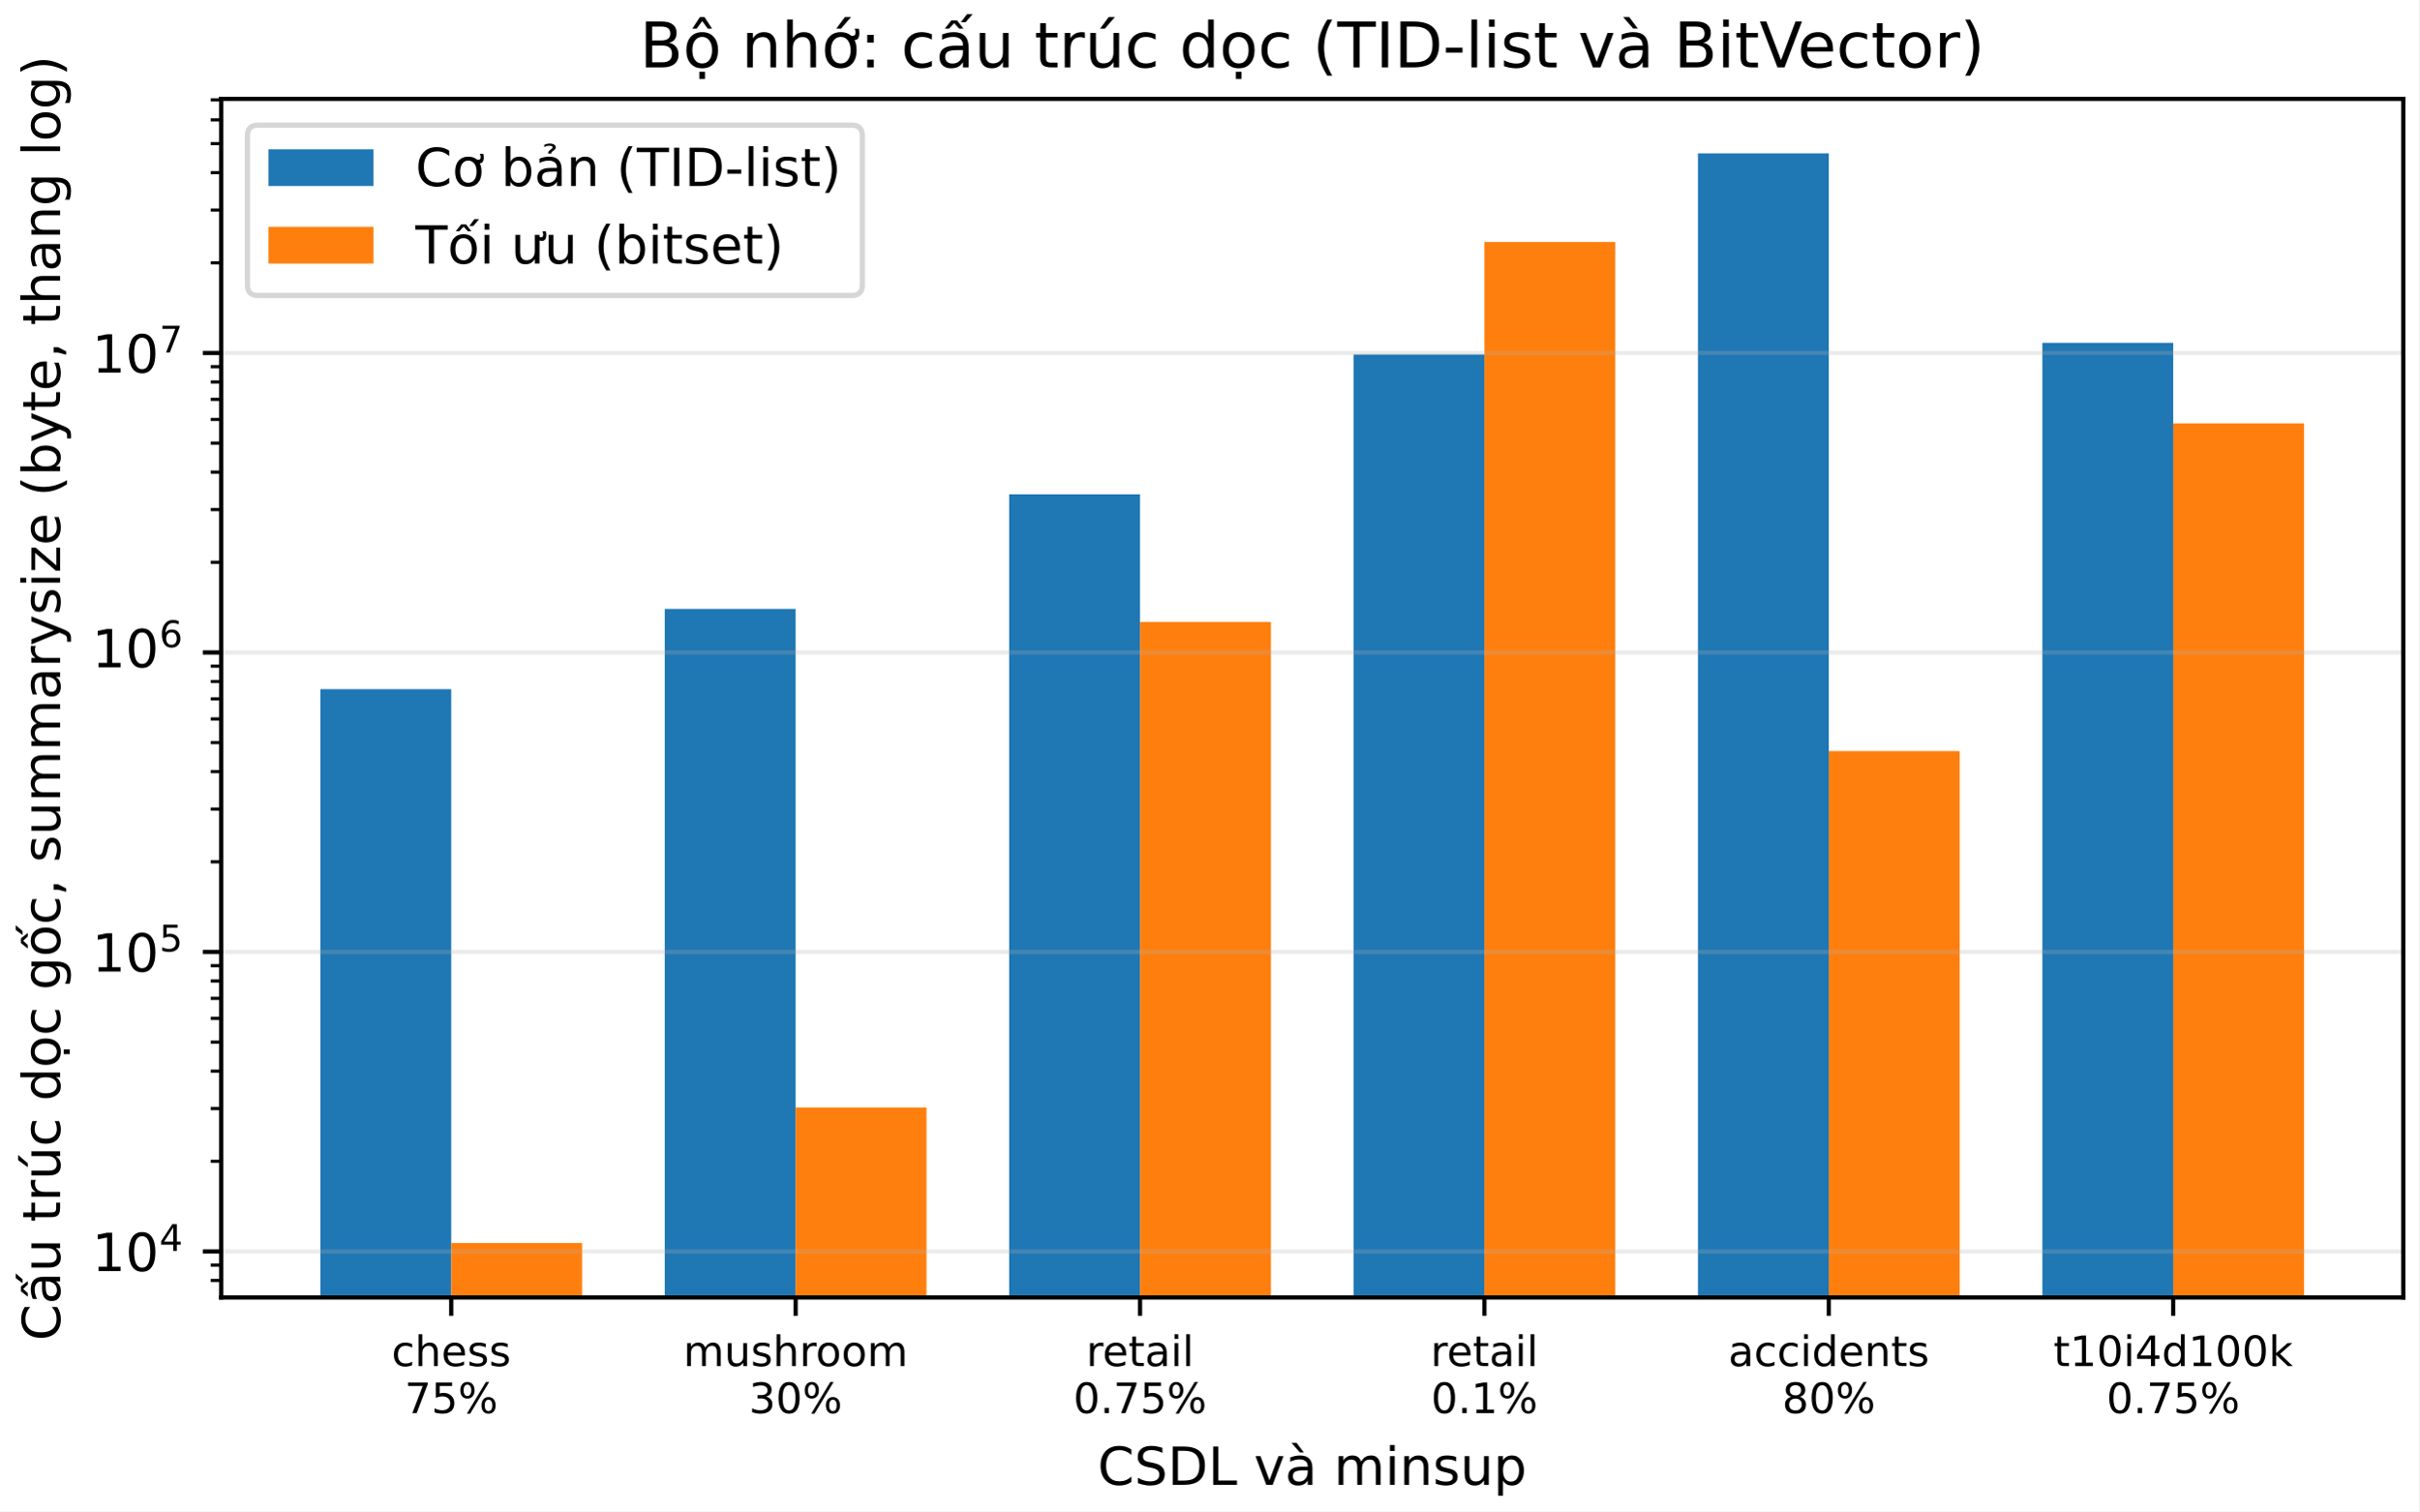
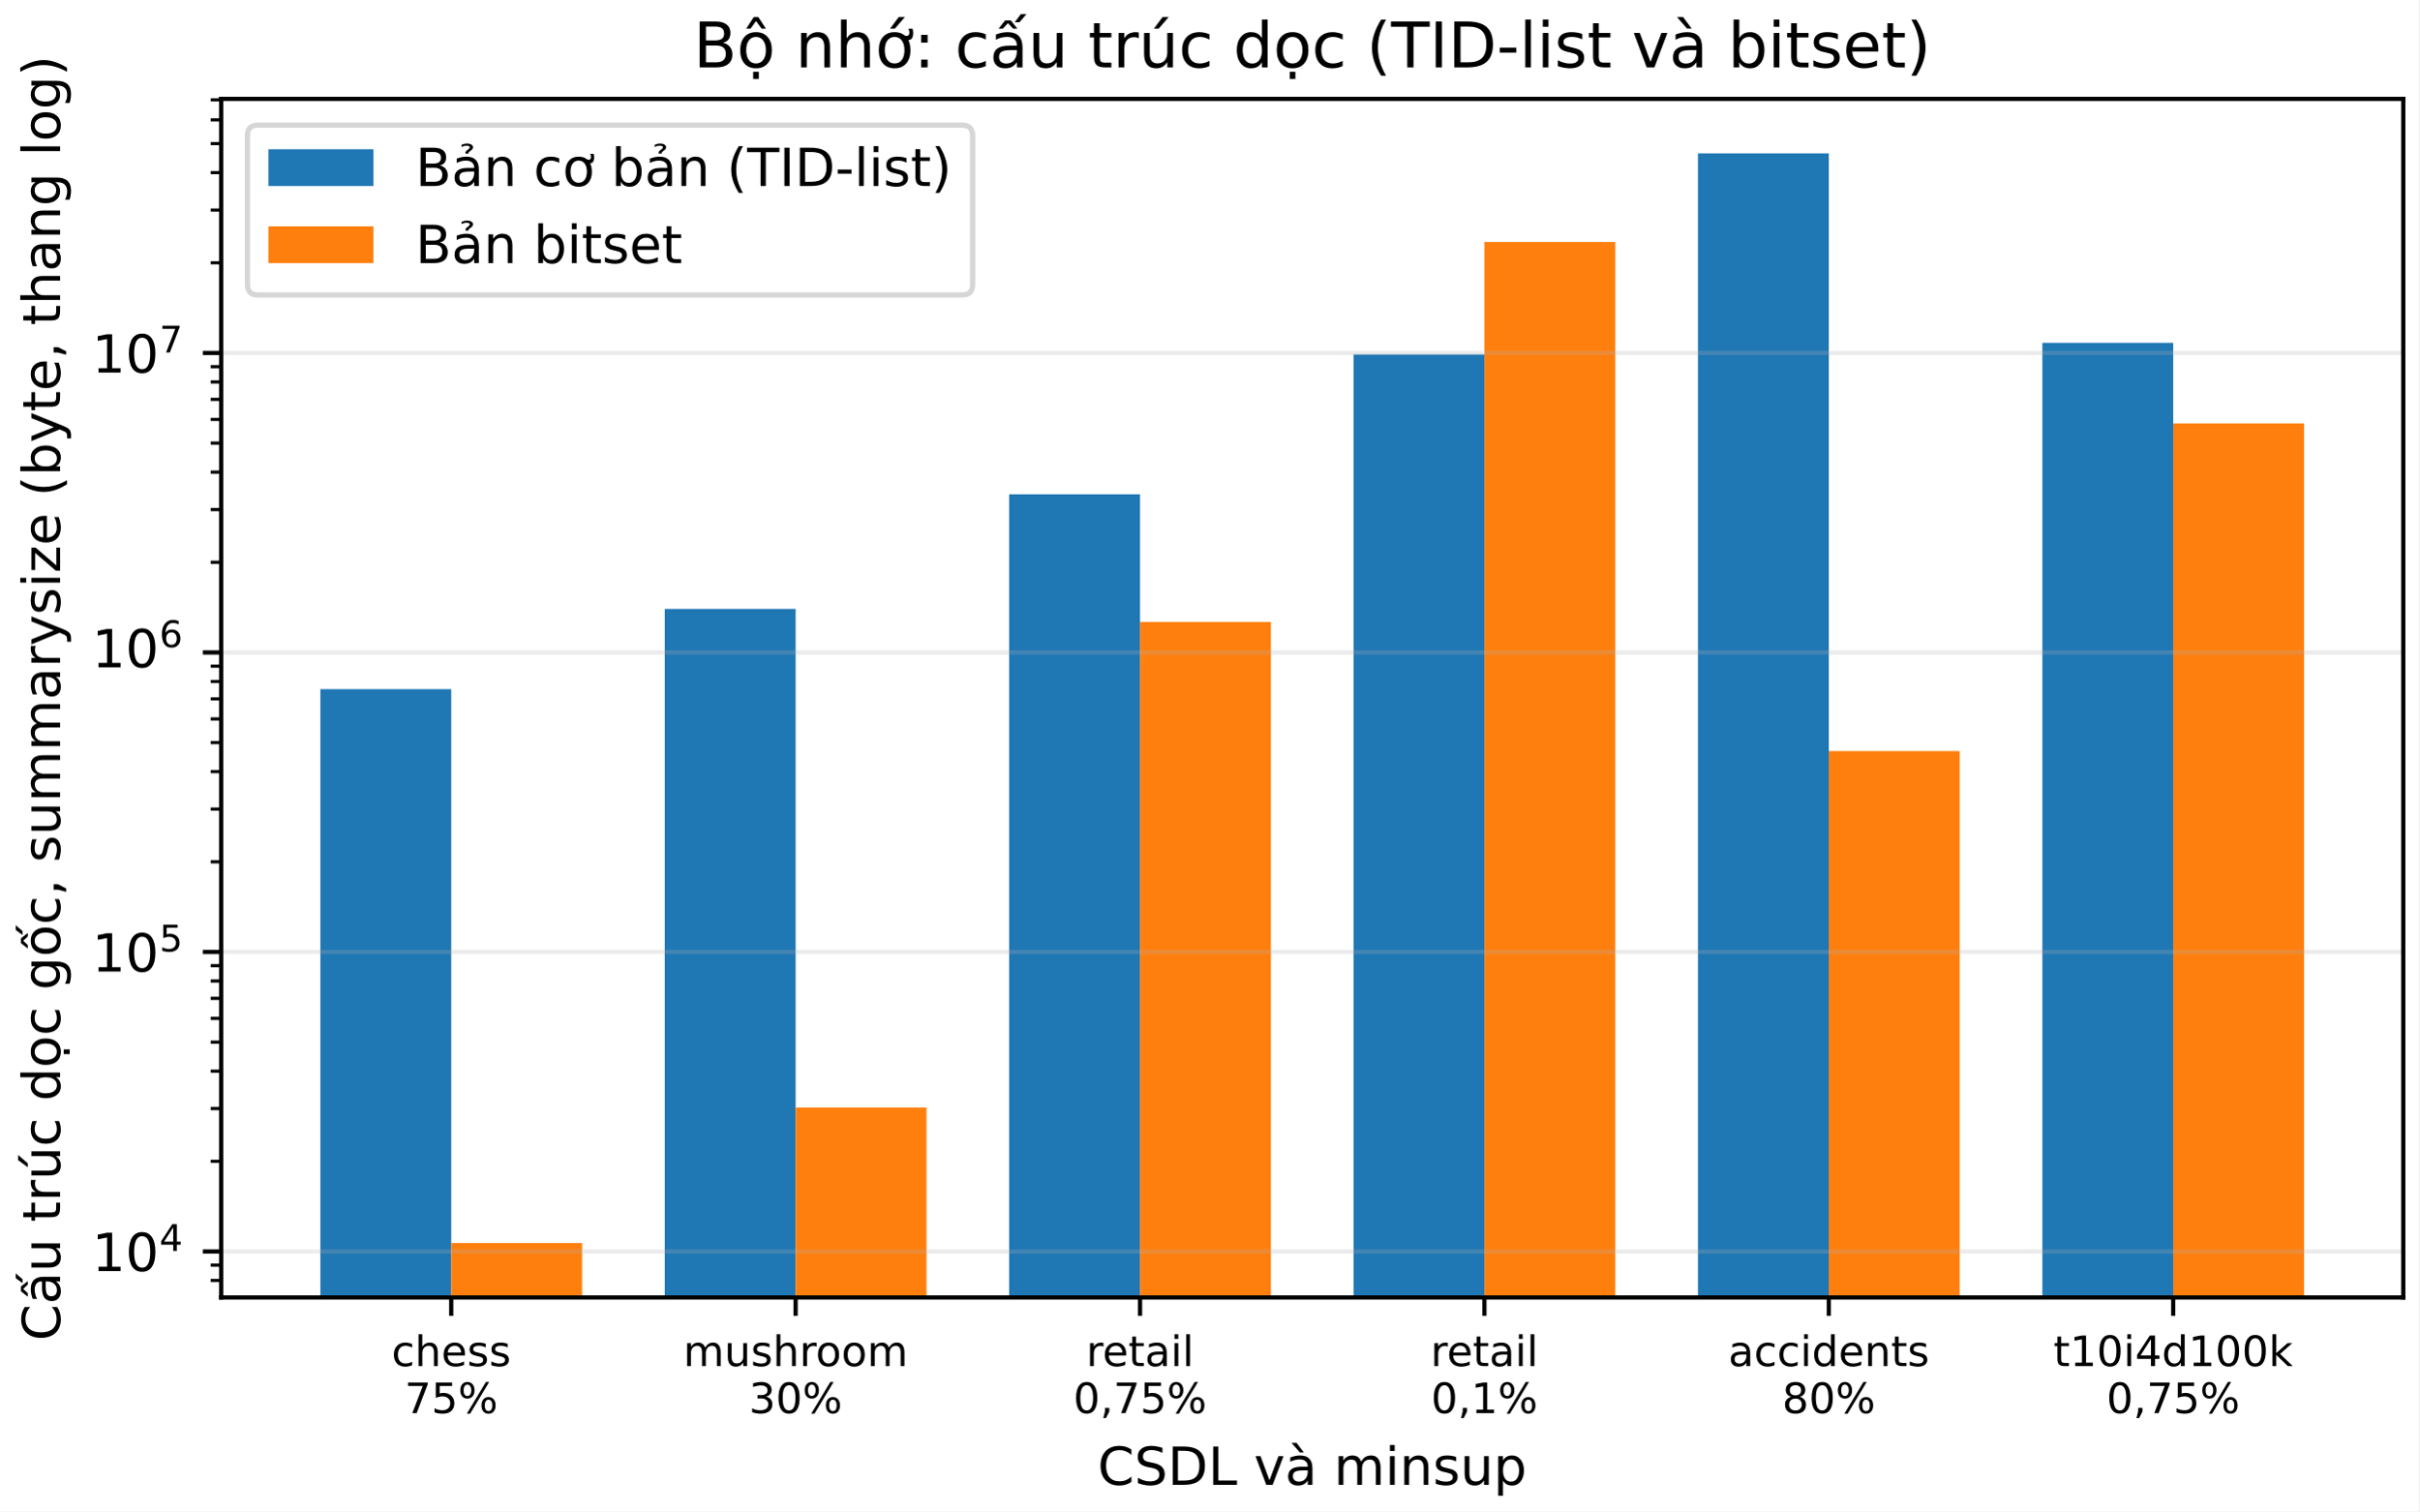
<svg xmlns="http://www.w3.org/2000/svg" xmlns:xlink="http://www.w3.org/1999/xlink" width="460.8pt" height="288pt" viewBox="0 0 460.8 288" version="1.1">
  <defs>
    <style type="text/css">*{stroke-linejoin: round; stroke-linecap: butt}</style>
  </defs>
  <g id="figure_1">
    <g id="patch_1">
      <path d="M 0 288  L 460.8 288  L 460.8 0  L 0 0  z " style="fill: #ffffff" />
    </g>
    <g id="axes_1">
      <g id="patch_2">
        <path d="M 42.131 247.221  L 457.8 247.221  L 457.8 18.844  L 42.131 18.844  z " style="fill: #ffffff" />
      </g>
      <g id="patch_3">
-         <path d="M 61.026 57534.28  L 85.955 57534.28  L 85.955 131.308  L 61.026 131.308  z " clip-path="url(#p049f30eb3d)" style="fill: #1f77b4" />
+         <path d="M 61.026 57534.28  L 85.955 57534.28  L 85.955 131.308  L 61.026 131.308  z " clip-path="url(#pb5c10b0bd9)" style="fill: #1f77b4" />
      </g>
      <g id="patch_4">
-         <path d="M 126.63 57534.28  L 151.559 57534.28  L 151.559 116.026  L 126.63 116.026  z " clip-path="url(#p049f30eb3d)" style="fill: #1f77b4" />
+         <path d="M 126.63 57534.28  L 151.559 57534.28  L 151.559 116.026  L 126.63 116.026  z " clip-path="url(#pb5c10b0bd9)" style="fill: #1f77b4" />
      </g>
      <g id="patch_5">
-         <path d="M 192.234 57534.28  L 217.164 57534.28  L 217.164 94.191  L 192.234 94.191  z " clip-path="url(#p049f30eb3d)" style="fill: #1f77b4" />
+         <path d="M 192.234 57534.28  L 217.164 57534.28  L 217.164 94.191  L 192.234 94.191  z " clip-path="url(#pb5c10b0bd9)" style="fill: #1f77b4" />
      </g>
      <g id="patch_6">
-         <path d="M 257.838 57534.28  L 282.768 57534.28  L 282.768 67.533  L 257.838 67.533  z " clip-path="url(#p049f30eb3d)" style="fill: #1f77b4" />
+         <path d="M 257.838 57534.28  L 282.768 57534.28  L 282.768 67.533  L 257.838 67.533  z " clip-path="url(#pb5c10b0bd9)" style="fill: #1f77b4" />
      </g>
      <g id="patch_7">
-         <path d="M 323.442 57534.28  L 348.372 57534.28  L 348.372 29.225  L 323.442 29.225  z " clip-path="url(#p049f30eb3d)" style="fill: #1f77b4" />
+         <path d="M 323.442 57534.28  L 348.372 57534.28  L 348.372 29.225  L 323.442 29.225  z " clip-path="url(#pb5c10b0bd9)" style="fill: #1f77b4" />
      </g>
      <g id="patch_8">
-         <path d="M 389.047 57534.28  L 413.976 57534.28  L 413.976 65.325  L 389.047 65.325  z " clip-path="url(#p049f30eb3d)" style="fill: #1f77b4" />
+         <path d="M 389.047 57534.28  L 413.976 57534.28  L 413.976 65.325  L 389.047 65.325  z " clip-path="url(#pb5c10b0bd9)" style="fill: #1f77b4" />
      </g>
      <g id="patch_9">
-         <path d="M 85.955 57534.28  L 110.885 57534.28  L 110.885 236.84  L 85.955 236.84  z " clip-path="url(#p049f30eb3d)" style="fill: #ff7f0e" />
+         <path d="M 85.955 57534.28  L 110.885 57534.28  L 110.885 236.84  L 85.955 236.84  z " clip-path="url(#pb5c10b0bd9)" style="fill: #ff7f0e" />
      </g>
      <g id="patch_10">
-         <path d="M 151.559 57534.28  L 176.489 57534.28  L 176.489 211.026  L 151.559 211.026  z " clip-path="url(#p049f30eb3d)" style="fill: #ff7f0e" />
+         <path d="M 151.559 57534.28  L 176.489 57534.28  L 176.489 211.026  L 151.559 211.026  z " clip-path="url(#pb5c10b0bd9)" style="fill: #ff7f0e" />
      </g>
      <g id="patch_11">
-         <path d="M 217.164 57534.28  L 242.093 57534.28  L 242.093 118.51  L 217.164 118.51  z " clip-path="url(#p049f30eb3d)" style="fill: #ff7f0e" />
+         <path d="M 217.164 57534.28  L 242.093 57534.28  L 242.093 118.51  L 217.164 118.51  z " clip-path="url(#pb5c10b0bd9)" style="fill: #ff7f0e" />
      </g>
      <g id="patch_12">
-         <path d="M 282.768 57534.28  L 307.697 57534.28  L 307.697 46.102  L 282.768 46.102  z " clip-path="url(#p049f30eb3d)" style="fill: #ff7f0e" />
+         <path d="M 282.768 57534.28  L 307.697 57534.28  L 307.697 46.102  L 282.768 46.102  z " clip-path="url(#pb5c10b0bd9)" style="fill: #ff7f0e" />
      </g>
      <g id="patch_13">
-         <path d="M 348.372 57534.28  L 373.302 57534.28  L 373.302 143.108  L 348.372 143.108  z " clip-path="url(#p049f30eb3d)" style="fill: #ff7f0e" />
+         <path d="M 348.372 57534.28  L 373.302 57534.28  L 373.302 143.108  L 348.372 143.108  z " clip-path="url(#pb5c10b0bd9)" style="fill: #ff7f0e" />
      </g>
      <g id="patch_14">
-         <path d="M 413.976 57534.28  L 438.906 57534.28  L 438.906 80.669  L 413.976 80.669  z " clip-path="url(#p049f30eb3d)" style="fill: #ff7f0e" />
+         <path d="M 413.976 57534.28  L 438.906 57534.28  L 438.906 80.669  L 413.976 80.669  z " clip-path="url(#pb5c10b0bd9)" style="fill: #ff7f0e" />
      </g>
      <g id="matplotlib.axis_1">
        <g id="xtick_1">
          <g id="line2d_1">
            <defs>
-               <path id="mf7eeae39ce" d="M 0 0  L 0 3.5  " style="stroke: #000000; stroke-width: 0.8" />
+               <path id="mc4149001f4" d="M 0 0  L 0 3.5  " style="stroke: #000000; stroke-width: 0.8" />
            </defs>
            <g>
-               <use xlink:href="#mf7eeae39ce" x="85.955" y="247.221" style="stroke: #000000; stroke-width: 0.8" />
+               <use xlink:href="#mc4149001f4" x="85.955" y="247.221" style="stroke: #000000; stroke-width: 0.8" />
            </g>
          </g>
          <g id="text_1">
            <text style="font-size: 8px; font-family: 'DejaVu Sans', 'Bitstream Vera Sans', 'Computer Modern Sans Serif', 'Lucida Grande', 'Verdana', 'Geneva', 'Lucid', 'Arial', 'Helvetica', 'Avant Garde', sans-serif" transform="translate(74.59198 260.2996)">chess</text>
            <text style="font-size: 8px; font-family: 'DejaVu Sans', 'Bitstream Vera Sans', 'Computer Modern Sans Serif', 'Lucida Grande', 'Verdana', 'Geneva', 'Lucid', 'Arial', 'Helvetica', 'Avant Garde', sans-serif" transform="translate(77.06448 269.2579)">75%</text>
          </g>
        </g>
        <g id="xtick_2">
          <g id="line2d_2">
            <g>
-               <use xlink:href="#mf7eeae39ce" x="151.559" y="247.221" style="stroke: #000000; stroke-width: 0.8" />
+               <use xlink:href="#mc4149001f4" x="151.559" y="247.221" style="stroke: #000000; stroke-width: 0.8" />
            </g>
          </g>
          <g id="text_2">
            <text style="font-size: 8px; font-family: 'DejaVu Sans', 'Bitstream Vera Sans', 'Computer Modern Sans Serif', 'Lucida Grande', 'Verdana', 'Geneva', 'Lucid', 'Arial', 'Helvetica', 'Avant Garde', sans-serif" transform="translate(130.1637 260.2996)">mushroom</text>
            <text style="font-size: 8px; font-family: 'DejaVu Sans', 'Bitstream Vera Sans', 'Computer Modern Sans Serif', 'Lucida Grande', 'Verdana', 'Geneva', 'Lucid', 'Arial', 'Helvetica', 'Avant Garde', sans-serif" transform="translate(142.6687 269.2579)">30%</text>
          </g>
        </g>
        <g id="xtick_3">
          <g id="line2d_3">
            <g>
-               <use xlink:href="#mf7eeae39ce" x="217.164" y="247.221" style="stroke: #000000; stroke-width: 0.8" />
+               <use xlink:href="#mc4149001f4" x="217.164" y="247.221" style="stroke: #000000; stroke-width: 0.8" />
            </g>
          </g>
          <g id="text_3">
            <text style="font-size: 8px; font-family: 'DejaVu Sans', 'Bitstream Vera Sans', 'Computer Modern Sans Serif', 'Lucida Grande', 'Verdana', 'Geneva', 'Lucid', 'Arial', 'Helvetica', 'Avant Garde', sans-serif" transform="translate(206.906 260.2996)">retail</text>
-             <text style="font-size: 8px; font-family: 'DejaVu Sans', 'Bitstream Vera Sans', 'Computer Modern Sans Serif', 'Lucida Grande', 'Verdana', 'Geneva', 'Lucid', 'Arial', 'Helvetica', 'Avant Garde', sans-serif" transform="translate(204.4566 269.2579)">0.75%</text>
+             <text style="font-size: 8px; font-family: 'DejaVu Sans', 'Bitstream Vera Sans', 'Computer Modern Sans Serif', 'Lucida Grande', 'Verdana', 'Geneva', 'Lucid', 'Arial', 'Helvetica', 'Avant Garde', sans-serif" transform="translate(204.4566 269.2579)">0,75%</text>
          </g>
        </g>
        <g id="xtick_4">
          <g id="line2d_4">
            <g>
-               <use xlink:href="#mf7eeae39ce" x="282.768" y="247.221" style="stroke: #000000; stroke-width: 0.8" />
+               <use xlink:href="#mc4149001f4" x="282.768" y="247.221" style="stroke: #000000; stroke-width: 0.8" />
            </g>
          </g>
          <g id="text_4">
            <text style="font-size: 8px; font-family: 'DejaVu Sans', 'Bitstream Vera Sans', 'Computer Modern Sans Serif', 'Lucida Grande', 'Verdana', 'Geneva', 'Lucid', 'Arial', 'Helvetica', 'Avant Garde', sans-serif" transform="translate(272.5102 260.2996)">retail</text>
-             <text style="font-size: 8px; font-family: 'DejaVu Sans', 'Bitstream Vera Sans', 'Computer Modern Sans Serif', 'Lucida Grande', 'Verdana', 'Geneva', 'Lucid', 'Arial', 'Helvetica', 'Avant Garde', sans-serif" transform="translate(272.6059 269.2579)">0.1%</text>
+             <text style="font-size: 8px; font-family: 'DejaVu Sans', 'Bitstream Vera Sans', 'Computer Modern Sans Serif', 'Lucida Grande', 'Verdana', 'Geneva', 'Lucid', 'Arial', 'Helvetica', 'Avant Garde', sans-serif" transform="translate(272.6059 269.2579)">0,1%</text>
          </g>
        </g>
        <g id="xtick_5">
          <g id="line2d_5">
            <g>
-               <use xlink:href="#mf7eeae39ce" x="348.372" y="247.221" style="stroke: #000000; stroke-width: 0.8" />
+               <use xlink:href="#mc4149001f4" x="348.372" y="247.221" style="stroke: #000000; stroke-width: 0.8" />
            </g>
          </g>
          <g id="text_5">
            <text style="font-size: 8px; font-family: 'DejaVu Sans', 'Bitstream Vera Sans', 'Computer Modern Sans Serif', 'Lucida Grande', 'Verdana', 'Geneva', 'Lucid', 'Arial', 'Helvetica', 'Avant Garde', sans-serif" transform="translate(329.2232 260.2996)">accidents</text>
            <text style="font-size: 8px; font-family: 'DejaVu Sans', 'Bitstream Vera Sans', 'Computer Modern Sans Serif', 'Lucida Grande', 'Verdana', 'Geneva', 'Lucid', 'Arial', 'Helvetica', 'Avant Garde', sans-serif" transform="translate(339.4813 269.2579)">80%</text>
          </g>
        </g>
        <g id="xtick_6">
          <g id="line2d_6">
            <g>
-               <use xlink:href="#mf7eeae39ce" x="413.976" y="247.221" style="stroke: #000000; stroke-width: 0.8" />
+               <use xlink:href="#mc4149001f4" x="413.976" y="247.221" style="stroke: #000000; stroke-width: 0.8" />
            </g>
          </g>
          <g id="text_6">
            <text style="font-size: 8px; font-family: 'DejaVu Sans', 'Bitstream Vera Sans', 'Computer Modern Sans Serif', 'Lucida Grande', 'Verdana', 'Geneva', 'Lucid', 'Arial', 'Helvetica', 'Avant Garde', sans-serif" transform="translate(391.1711 260.2996)">t10i4d100k</text>
-             <text style="font-size: 8px; font-family: 'DejaVu Sans', 'Bitstream Vera Sans', 'Computer Modern Sans Serif', 'Lucida Grande', 'Verdana', 'Geneva', 'Lucid', 'Arial', 'Helvetica', 'Avant Garde', sans-serif" transform="translate(401.2693 269.2579)">0.75%</text>
+             <text style="font-size: 8px; font-family: 'DejaVu Sans', 'Bitstream Vera Sans', 'Computer Modern Sans Serif', 'Lucida Grande', 'Verdana', 'Geneva', 'Lucid', 'Arial', 'Helvetica', 'Avant Garde', sans-serif" transform="translate(401.2693 269.2579)">0,75%</text>
          </g>
        </g>
        <g id="text_7">
          <text style="font-size: 10px; font-family: 'DejaVu Sans', 'Bitstream Vera Sans', 'Computer Modern Sans Serif', 'Lucida Grande', 'Verdana', 'Geneva', 'Lucid', 'Arial', 'Helvetica', 'Avant Garde', sans-serif; text-anchor: middle" x="249.966" y="282.92" transform="rotate(-0 249.9656 282.9201)">CSDL và minsup</text>
        </g>
      </g>
      <g id="matplotlib.axis_2">
        <g id="ytick_1">
          <g id="line2d_7">
-             <path d="M 42.131 238.452  L 457.8 238.452  " clip-path="url(#p049f30eb3d)" style="fill: none; stroke: #b0b0b0; stroke-opacity: 0.25; stroke-width: 0.8; stroke-linecap: square" />
+             <path d="M 42.131 238.452  L 457.8 238.452  " clip-path="url(#pb5c10b0bd9)" style="fill: none; stroke: #b0b0b0; stroke-opacity: 0.25; stroke-width: 0.8; stroke-linecap: square" />
          </g>
          <g id="line2d_8">
            <defs>
-               <path id="md2421a5727" d="M 0 0  L -3.5 0  " style="stroke: #000000; stroke-width: 0.8" />
+               <path id="md8e208efdf" d="M 0 0  L -3.5 0  " style="stroke: #000000; stroke-width: 0.8" />
            </defs>
            <g>
-               <use xlink:href="#md2421a5727" x="42.131" y="238.452" style="stroke: #000000; stroke-width: 0.8" />
+               <use xlink:href="#md8e208efdf" x="42.131" y="238.452" style="stroke: #000000; stroke-width: 0.8" />
            </g>
          </g>
          <g id="text_8">
            <g transform="translate(17.53149 242.2513)">
              <text>
                <tspan x="0" y="-0.064" style="font-size: 10px; font-family: 'DejaVu Sans'">1</tspan>
                <tspan x="6.362" y="-0.064" style="font-size: 10px; font-family: 'DejaVu Sans'">0</tspan>
                <tspan x="12.82" y="-3.892" style="font-size: 7px; font-family: 'DejaVu Sans'">4</tspan>
              </text>
            </g>
          </g>
        </g>
        <g id="ytick_2">
          <g id="line2d_9">
-             <path d="M 42.131 181.384  L 457.8 181.384  " clip-path="url(#p049f30eb3d)" style="fill: none; stroke: #b0b0b0; stroke-opacity: 0.25; stroke-width: 0.8; stroke-linecap: square" />
+             <path d="M 42.131 181.384  L 457.8 181.384  " clip-path="url(#pb5c10b0bd9)" style="fill: none; stroke: #b0b0b0; stroke-opacity: 0.25; stroke-width: 0.8; stroke-linecap: square" />
          </g>
          <g id="line2d_10">
            <g>
-               <use xlink:href="#md2421a5727" x="42.131" y="181.384" style="stroke: #000000; stroke-width: 0.8" />
+               <use xlink:href="#md8e208efdf" x="42.131" y="181.384" style="stroke: #000000; stroke-width: 0.8" />
            </g>
          </g>
          <g id="text_9">
            <g transform="translate(17.53149 185.1837)">
              <text>
                <tspan x="0" y="-0.064" style="font-size: 10px; font-family: 'DejaVu Sans'">1</tspan>
                <tspan x="6.362" y="-0.064" style="font-size: 10px; font-family: 'DejaVu Sans'">0</tspan>
                <tspan x="12.82" y="-3.892" style="font-size: 7px; font-family: 'DejaVu Sans'">5</tspan>
              </text>
            </g>
          </g>
        </g>
        <g id="ytick_3">
          <g id="line2d_11">
-             <path d="M 42.131 124.317  L 457.8 124.317  " clip-path="url(#p049f30eb3d)" style="fill: none; stroke: #b0b0b0; stroke-opacity: 0.25; stroke-width: 0.8; stroke-linecap: square" />
+             <path d="M 42.131 124.317  L 457.8 124.317  " clip-path="url(#pb5c10b0bd9)" style="fill: none; stroke: #b0b0b0; stroke-opacity: 0.25; stroke-width: 0.8; stroke-linecap: square" />
          </g>
          <g id="line2d_12">
            <g>
-               <use xlink:href="#md2421a5727" x="42.131" y="124.317" style="stroke: #000000; stroke-width: 0.8" />
+               <use xlink:href="#md8e208efdf" x="42.131" y="124.317" style="stroke: #000000; stroke-width: 0.8" />
            </g>
          </g>
          <g id="text_10">
            <g transform="translate(17.53149 128.1161)">
              <text>
                <tspan x="0" y="-0.977" style="font-size: 10px; font-family: 'DejaVu Sans'">1</tspan>
                <tspan x="6.362" y="-0.977" style="font-size: 10px; font-family: 'DejaVu Sans'">0</tspan>
                <tspan x="12.82" y="-4.805" style="font-size: 7px; font-family: 'DejaVu Sans'">6</tspan>
              </text>
            </g>
          </g>
        </g>
        <g id="ytick_4">
          <g id="line2d_13">
-             <path d="M 42.131 67.249  L 457.8 67.249  " clip-path="url(#p049f30eb3d)" style="fill: none; stroke: #b0b0b0; stroke-opacity: 0.25; stroke-width: 0.8; stroke-linecap: square" />
+             <path d="M 42.131 67.249  L 457.8 67.249  " clip-path="url(#pb5c10b0bd9)" style="fill: none; stroke: #b0b0b0; stroke-opacity: 0.25; stroke-width: 0.8; stroke-linecap: square" />
          </g>
          <g id="line2d_14">
            <g>
-               <use xlink:href="#md2421a5727" x="42.131" y="67.249" style="stroke: #000000; stroke-width: 0.8" />
+               <use xlink:href="#md8e208efdf" x="42.131" y="67.249" style="stroke: #000000; stroke-width: 0.8" />
            </g>
          </g>
          <g id="text_11">
            <g transform="translate(17.53149 71.04858)">
              <text>
                <tspan x="0" y="-0.064" style="font-size: 10px; font-family: 'DejaVu Sans'">1</tspan>
                <tspan x="6.362" y="-0.064" style="font-size: 10px; font-family: 'DejaVu Sans'">0</tspan>
                <tspan x="12.82" y="-3.892" style="font-size: 7px; font-family: 'DejaVu Sans'">7</tspan>
              </text>
            </g>
          </g>
        </g>
        <g id="ytick_5">
          <g id="line2d_15">
            <defs>
-               <path id="mc7cfaf59d2" d="M 0 0  L -2 0  " style="stroke: #000000; stroke-width: 0.6" />
+               <path id="ma355548809" d="M 0 0  L -2 0  " style="stroke: #000000; stroke-width: 0.6" />
            </defs>
            <g>
-               <use xlink:href="#mc7cfaf59d2" x="42.131" y="243.982" style="stroke: #000000; stroke-width: 0.6" />
+               <use xlink:href="#ma355548809" x="42.131" y="243.982" style="stroke: #000000; stroke-width: 0.6" />
            </g>
          </g>
        </g>
        <g id="ytick_6">
          <g id="line2d_16">
            <g>
-               <use xlink:href="#mc7cfaf59d2" x="42.131" y="241.063" style="stroke: #000000; stroke-width: 0.6" />
+               <use xlink:href="#ma355548809" x="42.131" y="241.063" style="stroke: #000000; stroke-width: 0.6" />
            </g>
          </g>
        </g>
        <g id="ytick_7">
          <g id="line2d_17">
            <g>
-               <use xlink:href="#mc7cfaf59d2" x="42.131" y="221.273" style="stroke: #000000; stroke-width: 0.6" />
+               <use xlink:href="#ma355548809" x="42.131" y="221.273" style="stroke: #000000; stroke-width: 0.6" />
            </g>
          </g>
        </g>
        <g id="ytick_8">
          <g id="line2d_18">
            <g>
-               <use xlink:href="#mc7cfaf59d2" x="42.131" y="211.224" style="stroke: #000000; stroke-width: 0.6" />
+               <use xlink:href="#ma355548809" x="42.131" y="211.224" style="stroke: #000000; stroke-width: 0.6" />
            </g>
          </g>
        </g>
        <g id="ytick_9">
          <g id="line2d_19">
            <g>
-               <use xlink:href="#mc7cfaf59d2" x="42.131" y="204.094" style="stroke: #000000; stroke-width: 0.6" />
+               <use xlink:href="#ma355548809" x="42.131" y="204.094" style="stroke: #000000; stroke-width: 0.6" />
            </g>
          </g>
        </g>
        <g id="ytick_10">
          <g id="line2d_20">
            <g>
-               <use xlink:href="#mc7cfaf59d2" x="42.131" y="198.564" style="stroke: #000000; stroke-width: 0.6" />
+               <use xlink:href="#ma355548809" x="42.131" y="198.564" style="stroke: #000000; stroke-width: 0.6" />
            </g>
          </g>
        </g>
        <g id="ytick_11">
          <g id="line2d_21">
            <g>
-               <use xlink:href="#mc7cfaf59d2" x="42.131" y="194.045" style="stroke: #000000; stroke-width: 0.6" />
+               <use xlink:href="#ma355548809" x="42.131" y="194.045" style="stroke: #000000; stroke-width: 0.6" />
            </g>
          </g>
        </g>
        <g id="ytick_12">
          <g id="line2d_22">
            <g>
-               <use xlink:href="#mc7cfaf59d2" x="42.131" y="190.224" style="stroke: #000000; stroke-width: 0.6" />
+               <use xlink:href="#ma355548809" x="42.131" y="190.224" style="stroke: #000000; stroke-width: 0.6" />
            </g>
          </g>
        </g>
        <g id="ytick_13">
          <g id="line2d_23">
            <g>
-               <use xlink:href="#mc7cfaf59d2" x="42.131" y="186.915" style="stroke: #000000; stroke-width: 0.6" />
+               <use xlink:href="#ma355548809" x="42.131" y="186.915" style="stroke: #000000; stroke-width: 0.6" />
            </g>
          </g>
        </g>
        <g id="ytick_14">
          <g id="line2d_24">
            <g>
-               <use xlink:href="#mc7cfaf59d2" x="42.131" y="183.996" style="stroke: #000000; stroke-width: 0.6" />
+               <use xlink:href="#ma355548809" x="42.131" y="183.996" style="stroke: #000000; stroke-width: 0.6" />
            </g>
          </g>
        </g>
        <g id="ytick_15">
          <g id="line2d_25">
            <g>
-               <use xlink:href="#mc7cfaf59d2" x="42.131" y="164.205" style="stroke: #000000; stroke-width: 0.6" />
+               <use xlink:href="#ma355548809" x="42.131" y="164.205" style="stroke: #000000; stroke-width: 0.6" />
            </g>
          </g>
        </g>
        <g id="ytick_16">
          <g id="line2d_26">
            <g>
-               <use xlink:href="#mc7cfaf59d2" x="42.131" y="154.156" style="stroke: #000000; stroke-width: 0.6" />
+               <use xlink:href="#ma355548809" x="42.131" y="154.156" style="stroke: #000000; stroke-width: 0.6" />
            </g>
          </g>
        </g>
        <g id="ytick_17">
          <g id="line2d_27">
            <g>
-               <use xlink:href="#mc7cfaf59d2" x="42.131" y="147.026" style="stroke: #000000; stroke-width: 0.6" />
+               <use xlink:href="#ma355548809" x="42.131" y="147.026" style="stroke: #000000; stroke-width: 0.6" />
            </g>
          </g>
        </g>
        <g id="ytick_18">
          <g id="line2d_28">
            <g>
-               <use xlink:href="#mc7cfaf59d2" x="42.131" y="141.496" style="stroke: #000000; stroke-width: 0.6" />
+               <use xlink:href="#ma355548809" x="42.131" y="141.496" style="stroke: #000000; stroke-width: 0.6" />
            </g>
          </g>
        </g>
        <g id="ytick_19">
          <g id="line2d_29">
            <g>
-               <use xlink:href="#mc7cfaf59d2" x="42.131" y="136.977" style="stroke: #000000; stroke-width: 0.6" />
+               <use xlink:href="#ma355548809" x="42.131" y="136.977" style="stroke: #000000; stroke-width: 0.6" />
            </g>
          </g>
        </g>
        <g id="ytick_20">
          <g id="line2d_30">
            <g>
-               <use xlink:href="#mc7cfaf59d2" x="42.131" y="133.157" style="stroke: #000000; stroke-width: 0.6" />
+               <use xlink:href="#ma355548809" x="42.131" y="133.157" style="stroke: #000000; stroke-width: 0.6" />
            </g>
          </g>
        </g>
        <g id="ytick_21">
          <g id="line2d_31">
            <g>
-               <use xlink:href="#mc7cfaf59d2" x="42.131" y="129.847" style="stroke: #000000; stroke-width: 0.6" />
+               <use xlink:href="#ma355548809" x="42.131" y="129.847" style="stroke: #000000; stroke-width: 0.6" />
            </g>
          </g>
        </g>
        <g id="ytick_22">
          <g id="line2d_32">
            <g>
-               <use xlink:href="#mc7cfaf59d2" x="42.131" y="126.928" style="stroke: #000000; stroke-width: 0.6" />
+               <use xlink:href="#ma355548809" x="42.131" y="126.928" style="stroke: #000000; stroke-width: 0.6" />
            </g>
          </g>
        </g>
        <g id="ytick_23">
          <g id="line2d_33">
            <g>
-               <use xlink:href="#mc7cfaf59d2" x="42.131" y="107.138" style="stroke: #000000; stroke-width: 0.6" />
+               <use xlink:href="#ma355548809" x="42.131" y="107.138" style="stroke: #000000; stroke-width: 0.6" />
            </g>
          </g>
        </g>
        <g id="ytick_24">
          <g id="line2d_34">
            <g>
-               <use xlink:href="#mc7cfaf59d2" x="42.131" y="97.089" style="stroke: #000000; stroke-width: 0.6" />
+               <use xlink:href="#ma355548809" x="42.131" y="97.089" style="stroke: #000000; stroke-width: 0.6" />
            </g>
          </g>
        </g>
        <g id="ytick_25">
          <g id="line2d_35">
            <g>
-               <use xlink:href="#mc7cfaf59d2" x="42.131" y="89.959" style="stroke: #000000; stroke-width: 0.6" />
+               <use xlink:href="#ma355548809" x="42.131" y="89.959" style="stroke: #000000; stroke-width: 0.6" />
            </g>
          </g>
        </g>
        <g id="ytick_26">
          <g id="line2d_36">
            <g>
-               <use xlink:href="#mc7cfaf59d2" x="42.131" y="84.428" style="stroke: #000000; stroke-width: 0.6" />
+               <use xlink:href="#ma355548809" x="42.131" y="84.428" style="stroke: #000000; stroke-width: 0.6" />
            </g>
          </g>
        </g>
        <g id="ytick_27">
          <g id="line2d_37">
            <g>
-               <use xlink:href="#mc7cfaf59d2" x="42.131" y="79.91" style="stroke: #000000; stroke-width: 0.6" />
+               <use xlink:href="#ma355548809" x="42.131" y="79.91" style="stroke: #000000; stroke-width: 0.6" />
            </g>
          </g>
        </g>
        <g id="ytick_28">
          <g id="line2d_38">
            <g>
-               <use xlink:href="#mc7cfaf59d2" x="42.131" y="76.089" style="stroke: #000000; stroke-width: 0.6" />
+               <use xlink:href="#ma355548809" x="42.131" y="76.089" style="stroke: #000000; stroke-width: 0.6" />
            </g>
          </g>
        </g>
        <g id="ytick_29">
          <g id="line2d_39">
            <g>
-               <use xlink:href="#mc7cfaf59d2" x="42.131" y="72.78" style="stroke: #000000; stroke-width: 0.6" />
+               <use xlink:href="#ma355548809" x="42.131" y="72.78" style="stroke: #000000; stroke-width: 0.6" />
            </g>
          </g>
        </g>
        <g id="ytick_30">
          <g id="line2d_40">
            <g>
-               <use xlink:href="#mc7cfaf59d2" x="42.131" y="69.861" style="stroke: #000000; stroke-width: 0.6" />
+               <use xlink:href="#ma355548809" x="42.131" y="69.861" style="stroke: #000000; stroke-width: 0.6" />
            </g>
          </g>
        </g>
        <g id="ytick_31">
          <g id="line2d_41">
            <g>
-               <use xlink:href="#mc7cfaf59d2" x="42.131" y="50.07" style="stroke: #000000; stroke-width: 0.6" />
+               <use xlink:href="#ma355548809" x="42.131" y="50.07" style="stroke: #000000; stroke-width: 0.6" />
            </g>
          </g>
        </g>
        <g id="ytick_32">
          <g id="line2d_42">
            <g>
-               <use xlink:href="#mc7cfaf59d2" x="42.131" y="40.021" style="stroke: #000000; stroke-width: 0.6" />
+               <use xlink:href="#ma355548809" x="42.131" y="40.021" style="stroke: #000000; stroke-width: 0.6" />
            </g>
          </g>
        </g>
        <g id="ytick_33">
          <g id="line2d_43">
            <g>
-               <use xlink:href="#mc7cfaf59d2" x="42.131" y="32.891" style="stroke: #000000; stroke-width: 0.6" />
+               <use xlink:href="#ma355548809" x="42.131" y="32.891" style="stroke: #000000; stroke-width: 0.6" />
            </g>
          </g>
        </g>
        <g id="ytick_34">
          <g id="line2d_44">
            <g>
-               <use xlink:href="#mc7cfaf59d2" x="42.131" y="27.361" style="stroke: #000000; stroke-width: 0.6" />
+               <use xlink:href="#ma355548809" x="42.131" y="27.361" style="stroke: #000000; stroke-width: 0.6" />
            </g>
          </g>
        </g>
        <g id="ytick_35">
          <g id="line2d_45">
            <g>
-               <use xlink:href="#mc7cfaf59d2" x="42.131" y="22.842" style="stroke: #000000; stroke-width: 0.6" />
+               <use xlink:href="#ma355548809" x="42.131" y="22.842" style="stroke: #000000; stroke-width: 0.6" />
            </g>
          </g>
        </g>
        <g id="ytick_36">
          <g id="line2d_46">
            <g>
-               <use xlink:href="#mc7cfaf59d2" x="42.131" y="19.022" style="stroke: #000000; stroke-width: 0.6" />
+               <use xlink:href="#ma355548809" x="42.131" y="19.022" style="stroke: #000000; stroke-width: 0.6" />
            </g>
          </g>
        </g>
        <g id="text_12">
          <text style="font-size: 10px; font-family: 'DejaVu Sans', 'Bitstream Vera Sans', 'Computer Modern Sans Serif', 'Lucida Grande', 'Verdana', 'Geneva', 'Lucid', 'Arial', 'Helvetica', 'Avant Garde', sans-serif; text-anchor: middle" x="11.452" y="133.032" transform="rotate(-90 11.4518 133.0324)">Cấu trúc dọc gốc, summarysize (byte, thang log)</text>
        </g>
      </g>
      <g id="patch_15">
        <path d="M 42.131 247.221  L 42.131 18.844  " style="fill: none; stroke: #000000; stroke-width: 0.8; stroke-linejoin: miter; stroke-linecap: square" />
      </g>
      <g id="patch_16">
        <path d="M 457.8 247.221  L 457.8 18.844  " style="fill: none; stroke: #000000; stroke-width: 0.8; stroke-linejoin: miter; stroke-linecap: square" />
      </g>
      <g id="patch_17">
        <path d="M 42.131 247.221  L 457.8 247.221  " style="fill: none; stroke: #000000; stroke-width: 0.8; stroke-linejoin: miter; stroke-linecap: square" />
      </g>
      <g id="patch_18">
        <path d="M 42.131 18.844  L 457.8 18.844  " style="fill: none; stroke: #000000; stroke-width: 0.8; stroke-linejoin: miter; stroke-linecap: square" />
      </g>
      <g id="text_13">
-         <text style="font-size: 12px; font-family: 'DejaVu Sans', 'Bitstream Vera Sans', 'Computer Modern Sans Serif', 'Lucida Grande', 'Verdana', 'Geneva', 'Lucid', 'Arial', 'Helvetica', 'Avant Garde', sans-serif; text-anchor: middle" x="249.966" y="12.844" transform="rotate(-0 249.9656 12.84399)">Bộ nhớ: cấu trúc dọc (TID-list và BitVector)</text>
+         <text style="font-size: 12px; font-family: 'DejaVu Sans', 'Bitstream Vera Sans', 'Computer Modern Sans Serif', 'Lucida Grande', 'Verdana', 'Geneva', 'Lucid', 'Arial', 'Helvetica', 'Avant Garde', sans-serif; text-anchor: middle" x="249.966" y="12.844" transform="rotate(-0 249.9656 12.84399)">Bộ nhớ: cấu trúc dọc (TID-list và bitset)</text>
      </g>
      <g id="legend_1">
        <g id="patch_19">
-           <path d="M 49.131 56.292  L 162.258 56.292  Q 164.258 56.292 164.258 54.292  L 164.258 25.844  Q 164.258 23.844 162.258 23.844  L 49.131 23.844  Q 47.131 23.844 47.131 25.844  L 47.131 54.292  Q 47.131 56.292 49.131 56.292  z " style="fill: #ffffff; opacity: 0.8; stroke: #cccccc; stroke-linejoin: miter" />
+           <path d="M 49.131 56.2  L 183.278 56.2  Q 185.278 56.2 185.278 54.2  L 185.278 25.844  Q 185.278 23.844 183.278 23.844  L 49.131 23.844  Q 47.131 23.844 47.131 25.844  L 47.131 54.2  Q 47.131 56.2 49.131 56.2  z " style="fill: #ffffff; opacity: 0.8; stroke: #cccccc; stroke-linejoin: miter" />
        </g>
        <g id="patch_20">
          <path d="M 51.131 35.442  L 71.131 35.442  L 71.131 28.442  L 51.131 28.442  z " style="fill: #1f77b4" />
        </g>
        <g id="text_14">
-           <text style="font-size: 10px; font-family: 'DejaVu Sans', 'Bitstream Vera Sans', 'Computer Modern Sans Serif', 'Lucida Grande', 'Verdana', 'Geneva', 'Lucid', 'Arial', 'Helvetica', 'Avant Garde', sans-serif; text-anchor: start" x="79.131" y="35.442" transform="rotate(-0 79.13149 35.44243)">Cơ bản (TID-list)</text>
+           <text style="font-size: 10px; font-family: 'DejaVu Sans', 'Bitstream Vera Sans', 'Computer Modern Sans Serif', 'Lucida Grande', 'Verdana', 'Geneva', 'Lucid', 'Arial', 'Helvetica', 'Avant Garde', sans-serif; text-anchor: start" x="79.131" y="35.442" transform="rotate(-0 79.13149 35.44243)">Bản cơ bản (TID-list)</text>
        </g>
        <g id="patch_21">
-           <path d="M 51.131 50.213  L 71.131 50.213  L 71.131 43.213  L 51.131 43.213  z " style="fill: #ff7f0e" />
+           <path d="M 51.131 50.121  L 71.131 50.121  L 71.131 43.121  L 51.131 43.121  z " style="fill: #ff7f0e" />
        </g>
        <g id="text_15">
-           <text style="font-size: 10px; font-family: 'DejaVu Sans', 'Bitstream Vera Sans', 'Computer Modern Sans Serif', 'Lucida Grande', 'Verdana', 'Geneva', 'Lucid', 'Arial', 'Helvetica', 'Avant Garde', sans-serif; text-anchor: start" x="79.131" y="50.213" transform="rotate(-0 79.13149 50.21274)">Tối ưu (bitset)</text>
+           <text style="font-size: 10px; font-family: 'DejaVu Sans', 'Bitstream Vera Sans', 'Computer Modern Sans Serif', 'Lucida Grande', 'Verdana', 'Geneva', 'Lucid', 'Arial', 'Helvetica', 'Avant Garde', sans-serif; text-anchor: start" x="79.131" y="50.121" transform="rotate(-0 79.13149 50.12055)">Bản bitset</text>
        </g>
      </g>
    </g>
  </g>
  <defs>
-     <clipPath id="p049f30eb3d">
+     <clipPath id="pb5c10b0bd9">
      <rect x="42.131" y="18.844" width="415.668" height="228.377" />
    </clipPath>
  </defs>
</svg>
